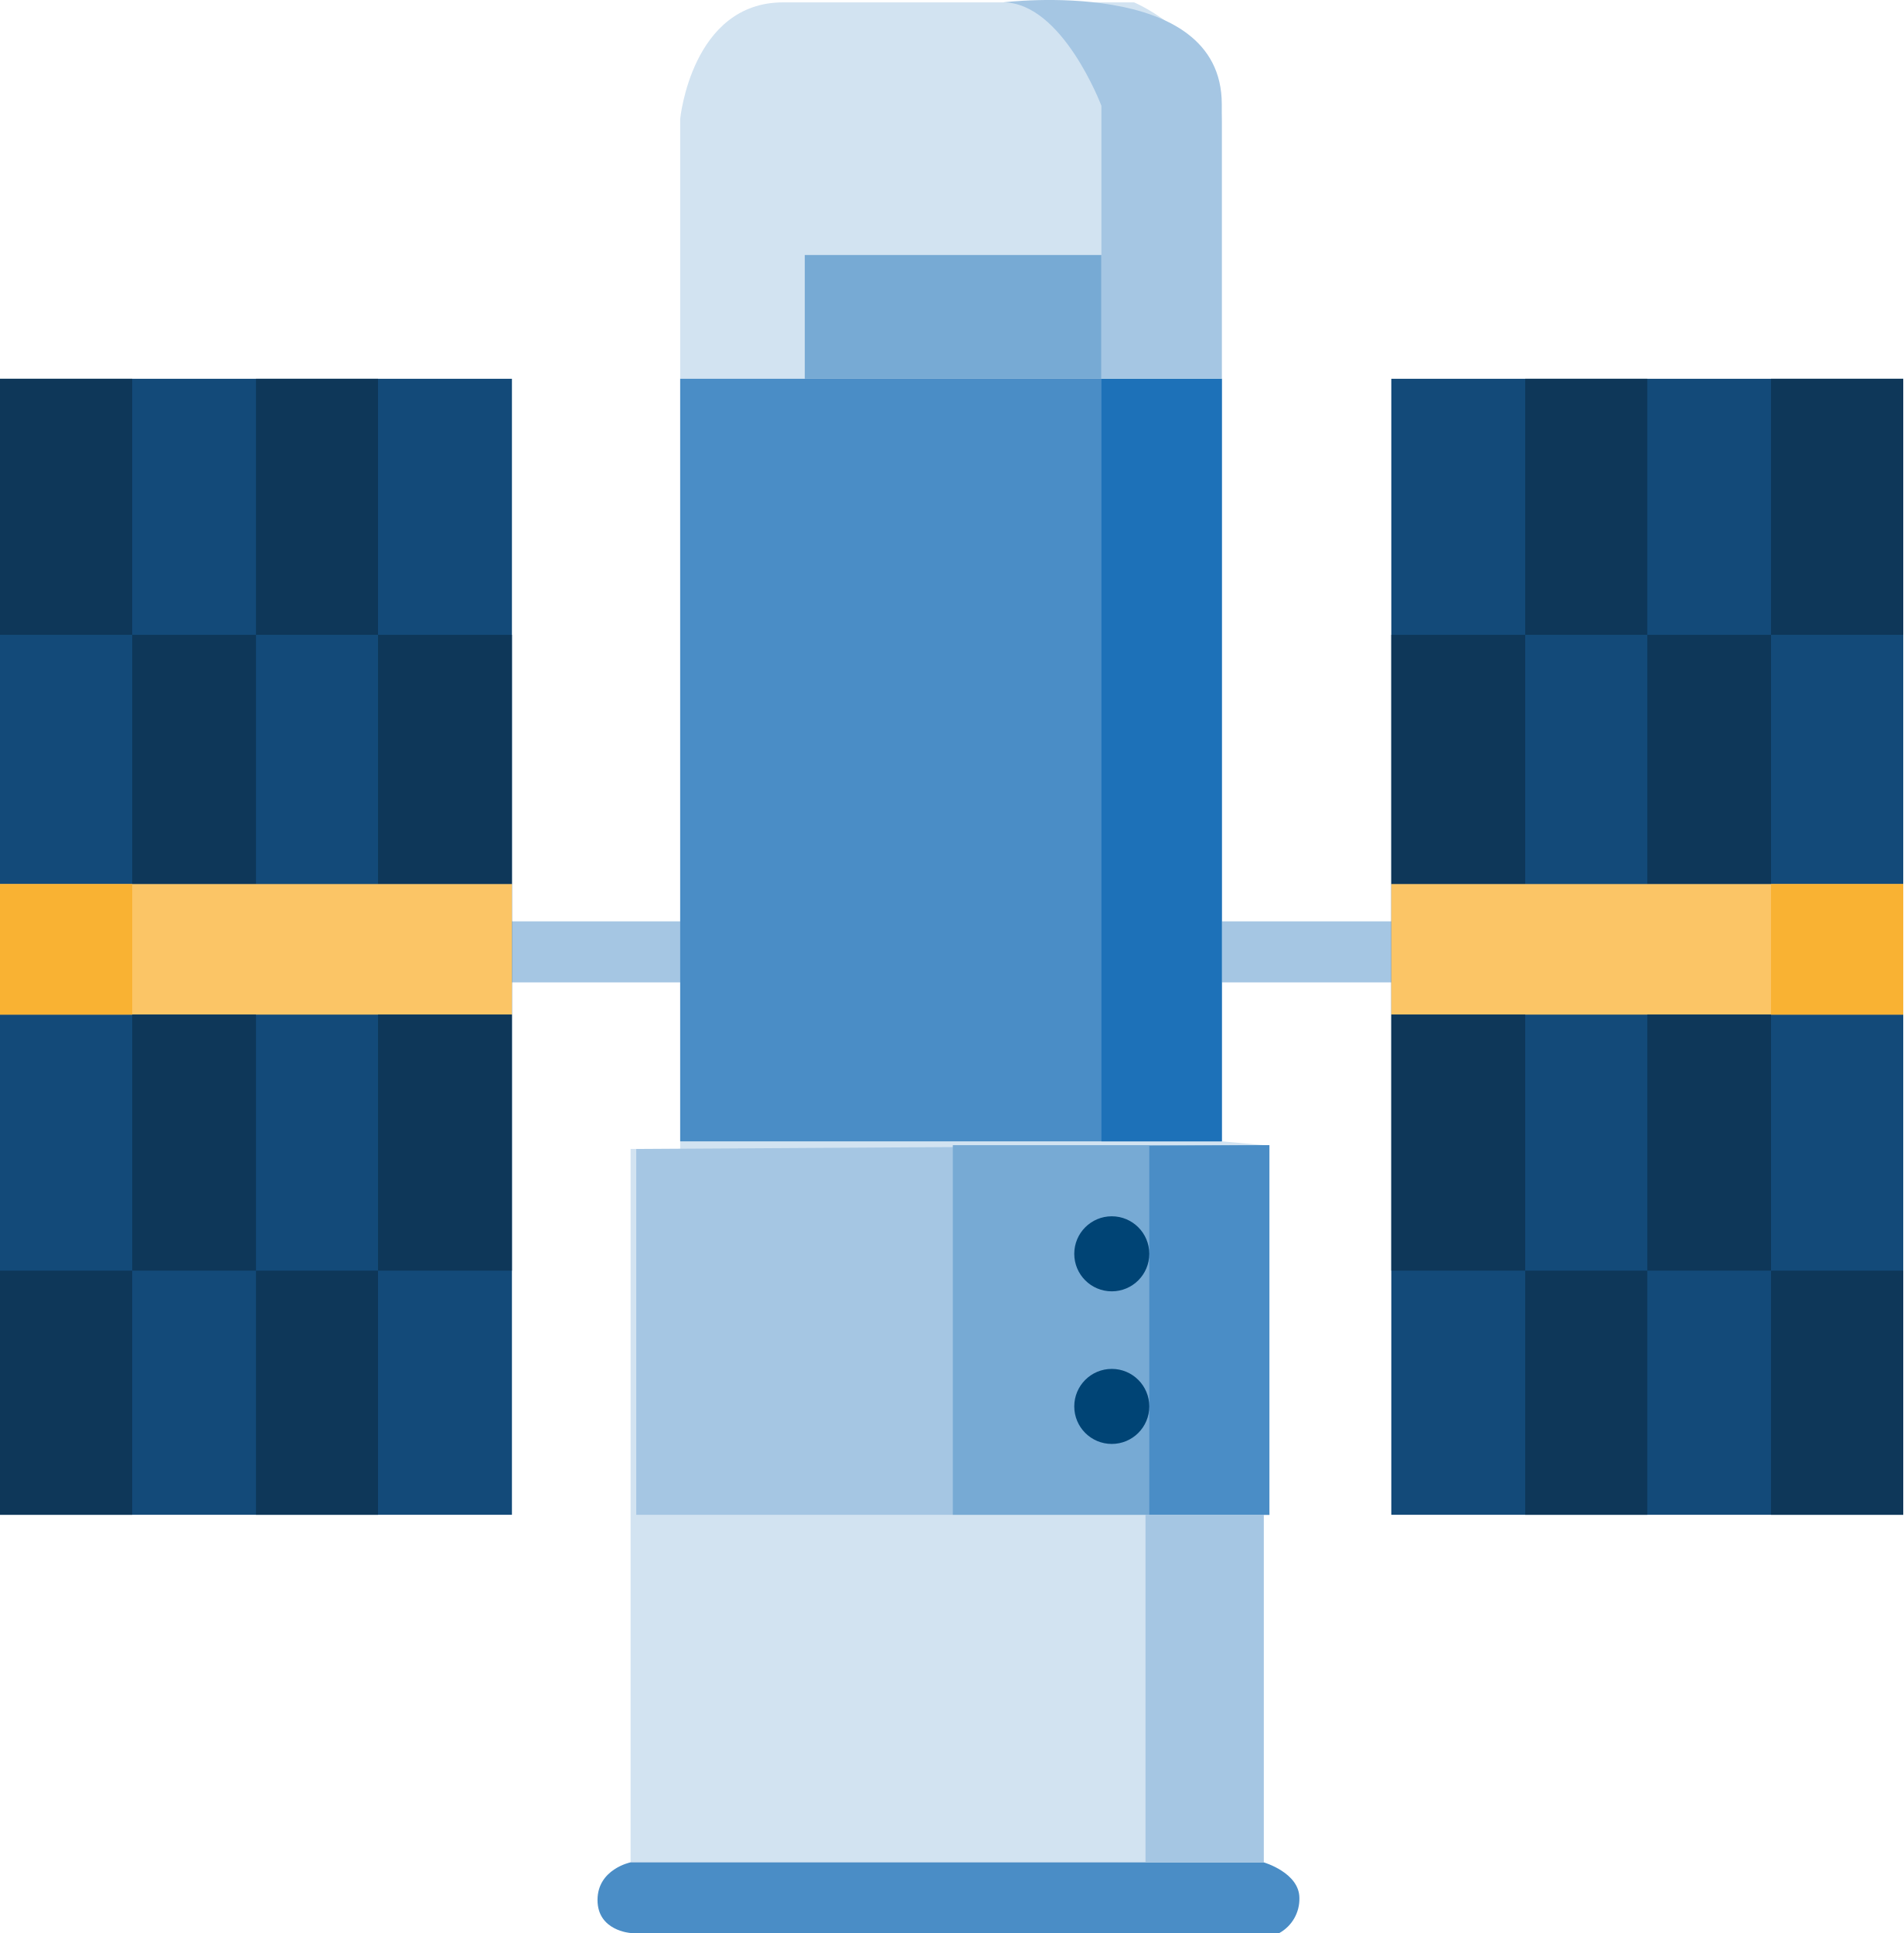
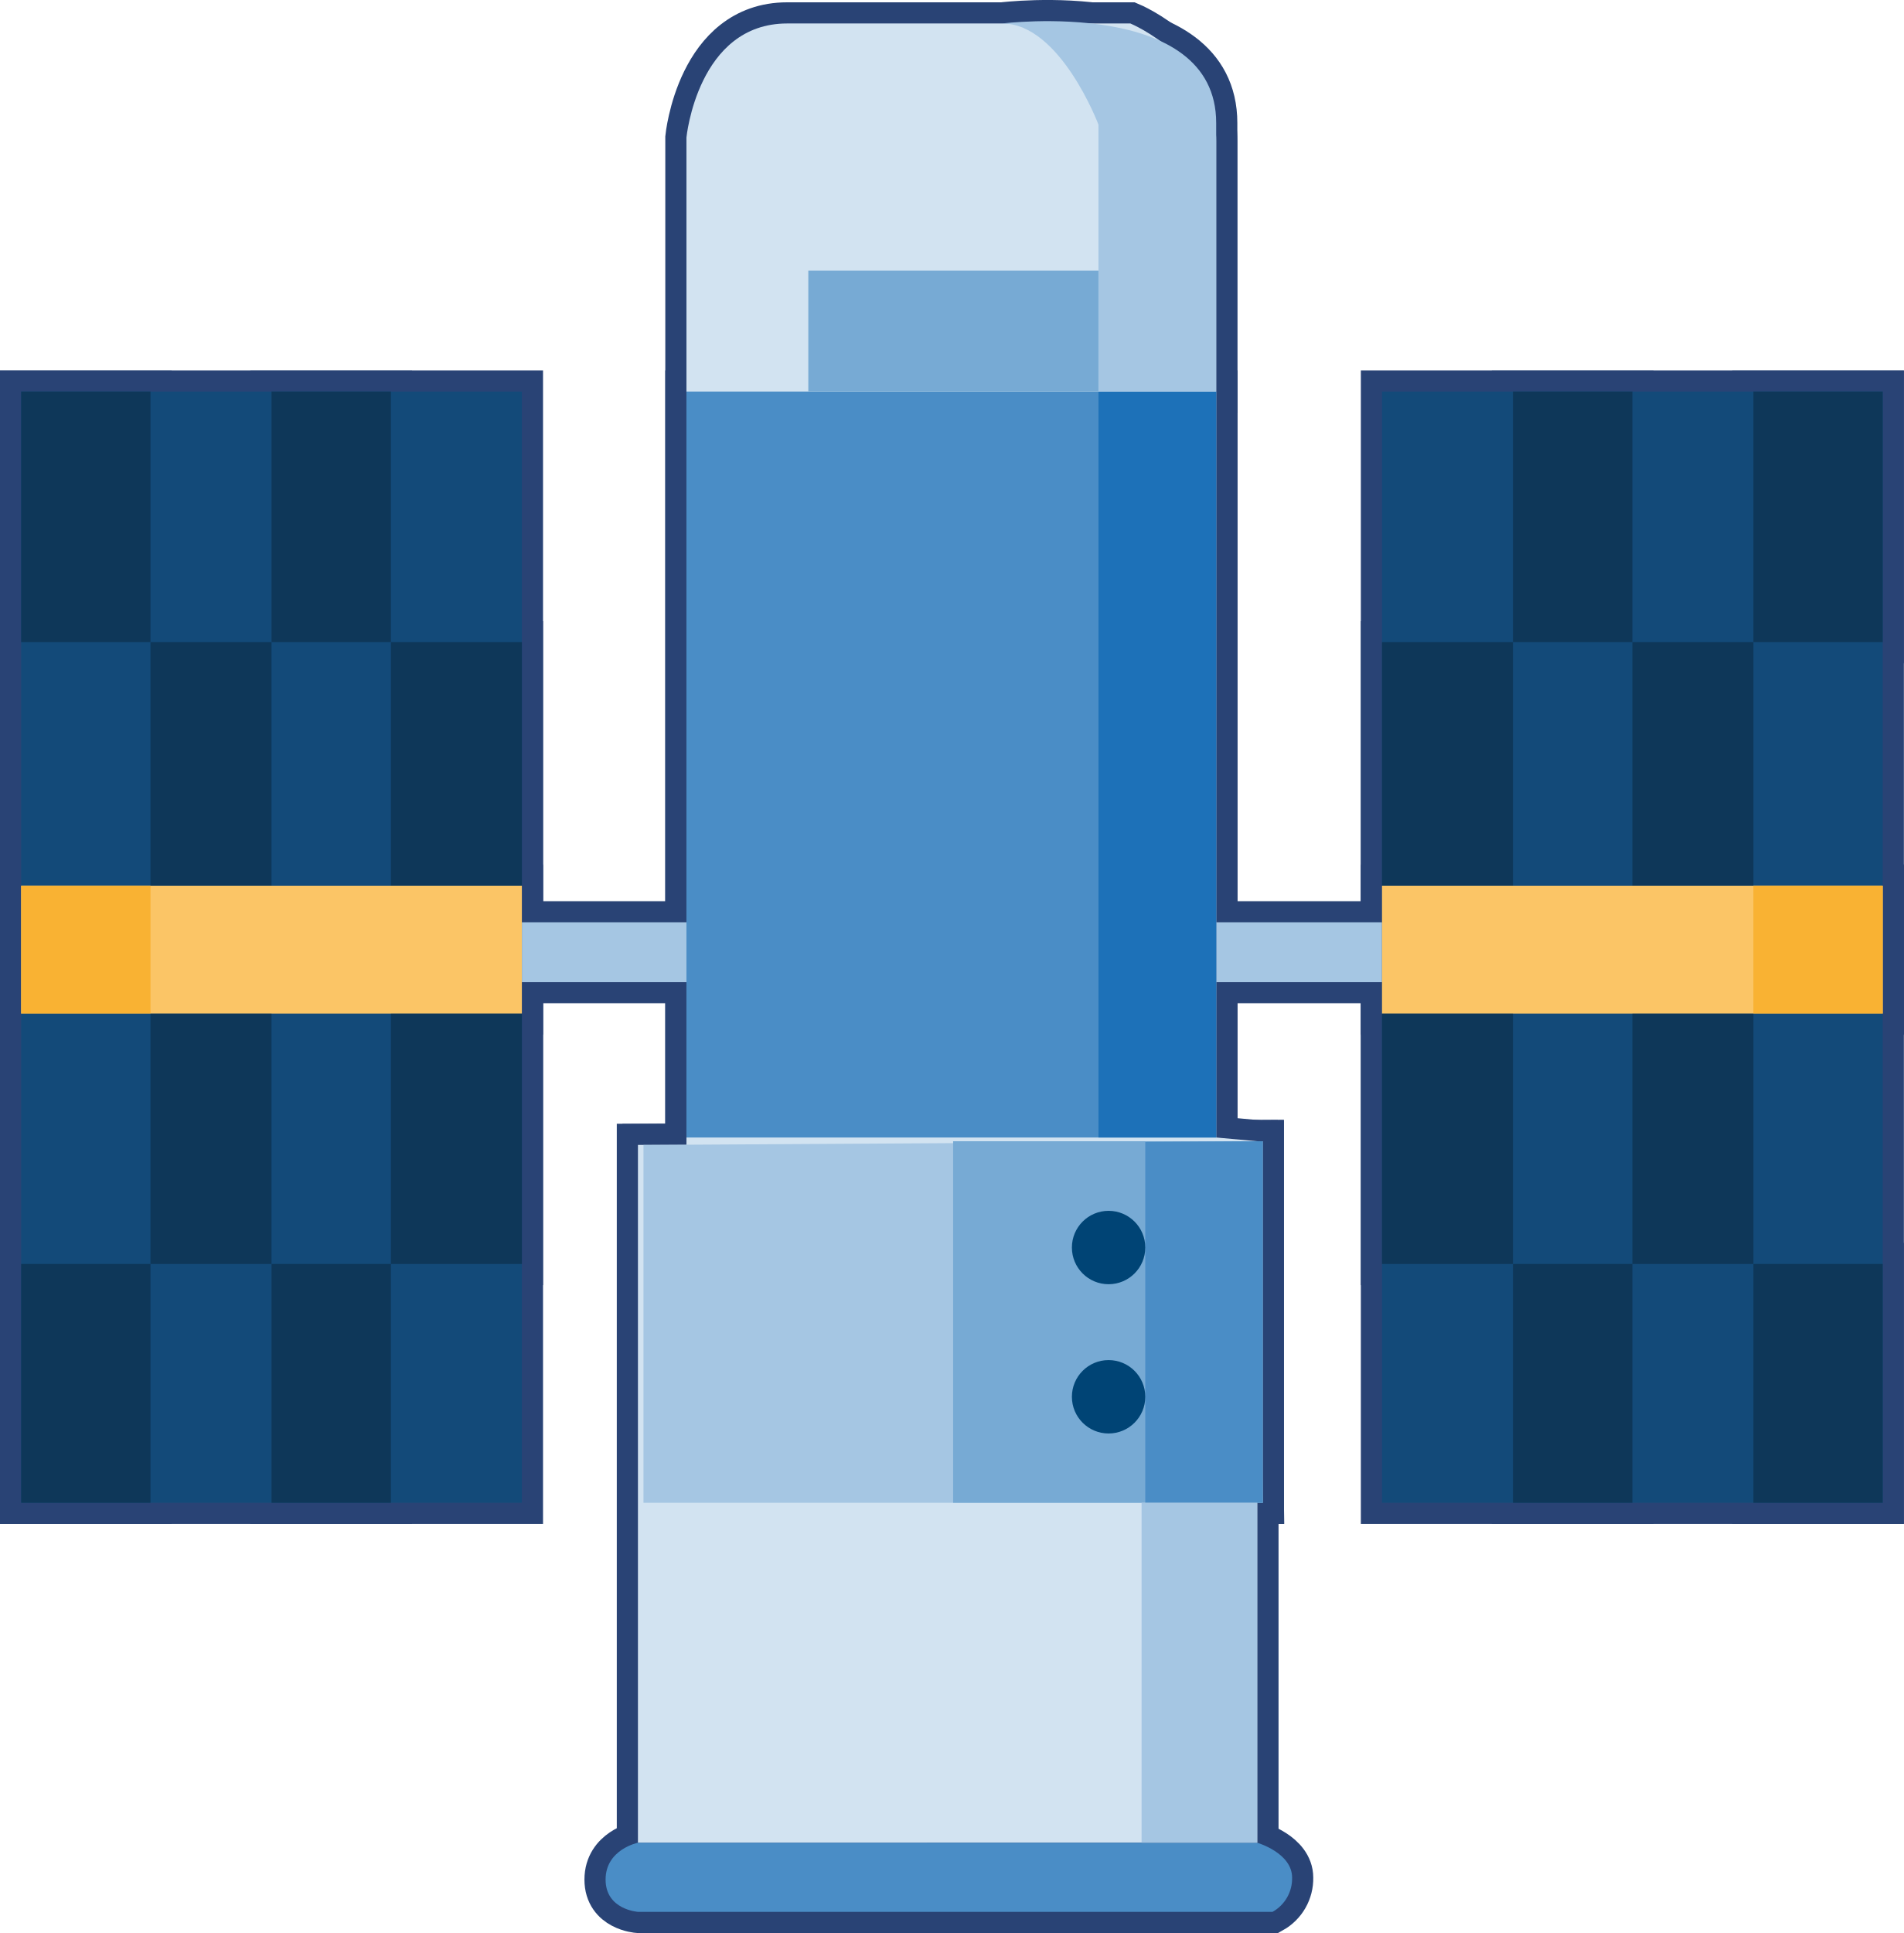
- <svg xmlns="http://www.w3.org/2000/svg" viewBox="0 0 836.16 849.06">
+ <svg xmlns="http://www.w3.org/2000/svg" viewBox="0 0 855.16 868.06">
  <defs>
-     <style>.cls-1{fill:#d2e3f1;}.cls-2{fill:#4a8dc6;}.cls-3{fill:#a5c6e3;}.cls-4{fill:#134a79;}.cls-5{fill:#0e3759;}.cls-6{fill:#fbc566;}.cls-7{fill:#f9b233;}.cls-8{fill:#77aad4;}.cls-9{fill:#1d71b8;}.cls-10{fill:#004475;}</style>
+     <style>.cls-1{fill:none;stroke:#294375;stroke-width:19px;}.cls-2{fill:#d2e3f1;}.cls-3{fill:#4a8dc6;}.cls-4{fill:#a5c6e3;}.cls-5{fill:#134a79;}.cls-6{fill:#0e3759;}.cls-7{fill:#fbc566;}.cls-8{fill:#f9b233;}.cls-9{fill:#77aad4;}.cls-10{fill:#1d71b8;}.cls-11{fill:#004475;}</style>
  </defs>
-   <g id="Layer_2" data-name="Layer 2">
-     <path class="cls-1" d="M472.53,886.38V573h21.79V120.59s5-51.2,45.24-51.2H693.72s38.54,16,38.54,52.88v447.4l18.43,1.68v315Z" transform="translate(-195.49 -68.35)" />
-     <path class="cls-2" d="M472.53,917.41S458,916.48,458,902.92s14.49-16.54,14.49-16.54H750.69s15.67,4.53,15.67,15.67a17.13,17.13,0,0,1-8.78,15.36Z" transform="translate(-195.49 -68.35)" />
-     <rect class="cls-3" x="536.77" y="404.7" width="78.2" height="26.81" />
-     <rect class="cls-4" x="611.25" y="166.38" width="224.91" height="498.98" />
-     <rect class="cls-5" x="670.08" y="166.38" width="53.62" height="112.46" />
-     <rect class="cls-5" x="778.07" y="166.38" width="58.09" height="112.46" />
-     <rect class="cls-5" x="723.71" y="278.84" width="54.37" height="109.48" />
-     <rect class="cls-5" x="611.25" y="278.84" width="58.83" height="109.48" />
-     <rect class="cls-6" x="611.25" y="388.31" width="224.91" height="57.35" />
-     <rect class="cls-7" x="778.07" y="388.31" width="58.09" height="57.35" />
-     <rect class="cls-5" x="723.71" y="445.66" width="54.37" height="112.46" />
-     <rect class="cls-5" x="778.07" y="558.12" width="58.09" height="107.24" />
-     <rect class="cls-5" x="670.08" y="558.12" width="53.62" height="107.24" />
-     <rect class="cls-5" x="611.25" y="445.66" width="58.83" height="112.46" />
-     <rect class="cls-3" x="221.19" y="404.7" width="78.2" height="26.81" />
-     <rect class="cls-4" y="166.38" width="224.91" height="498.98" />
-     <rect class="cls-5" x="112.46" y="166.38" width="53.62" height="112.46" />
-     <rect class="cls-5" y="166.38" width="58.09" height="112.46" />
-     <rect class="cls-5" x="58.09" y="278.84" width="54.37" height="109.48" />
-     <rect class="cls-5" x="166.08" y="278.84" width="58.83" height="109.48" />
-     <rect class="cls-6" y="388.31" width="224.91" height="57.35" />
-     <rect class="cls-7" y="388.31" width="58.09" height="57.35" />
-     <rect class="cls-5" x="58.09" y="445.66" width="54.37" height="112.46" />
-     <rect class="cls-5" y="558.12" width="58.09" height="107.24" />
-     <rect class="cls-5" x="112.46" y="558.12" width="53.62" height="107.24" />
-     <rect class="cls-5" x="166.08" y="445.66" width="58.83" height="112.46" />
-   </g>
-   <g id="Layer_4" data-name="Layer 4">
-     <polygon class="cls-3" points="279.53 504.68 279.53 665.36 557.69 665.36 557.69 503 279.53 504.68" />
-     <polygon class="cls-8" points="418.61 503 418.61 665.36 557.69 665.36 555.21 503 418.61 503" />
-     <polygon class="cls-2" points="504.92 503.32 504.92 665.36 557.69 665.36 557.69 503 504.92 503.32" />
-     <rect class="cls-3" x="503.26" y="665.36" width="51.95" height="152.67" />
-     <rect class="cls-2" x="298.83" y="166.38" width="237.95" height="334.95" />
-     <rect class="cls-9" x="483.9" y="166.38" width="52.88" height="334.95" />
-     <rect class="cls-8" x="353.57" y="112.01" width="130.33" height="54.37" />
-     <path class="cls-3" d="M636.19,69.39s96.07-11.91,96.07,44.69V234.73H679.38V114.82S662.26,69.39,636.19,69.39Z" transform="translate(-195.49 -68.35)" />
-   </g>
  <g id="Layer_3" data-name="Layer 3">
-     <circle class="cls-10" cx="488.44" cy="550.73" r="16.48" />
-     <circle class="cls-10" cx="488.44" cy="617.76" r="16.48" />
+     <path class="cls-1" d="M472.53,886.38V573h21.79V120.59s5-51.2,45.24-51.2H693.72s38.54,16,38.54,52.88v447.4l18.43,1.68v315Z" transform="translate(-185.99 -58.85)" />
+     <path class="cls-1" d="M472.53,917.41S458,916.48,458,902.92s14.49-16.54,14.49-16.54H750.69s15.67,4.53,15.67,15.67a17.13,17.13,0,0,1-8.78,15.36Z" transform="translate(-185.99 -58.85)" />
+     <rect class="cls-1" x="546.27" y="414.2" width="78.2" height="26.81" />
+     <rect class="cls-1" x="620.75" y="175.88" width="224.91" height="498.98" />
+     <rect class="cls-1" x="679.58" y="175.88" width="53.62" height="112.46" />
+     <rect class="cls-1" x="787.57" y="175.88" width="58.09" height="112.46" />
+     <rect class="cls-1" x="733.21" y="288.34" width="54.37" height="109.48" />
+     <rect class="cls-1" x="620.75" y="288.34" width="58.83" height="109.48" />
+     <rect class="cls-1" x="620.75" y="397.81" width="224.91" height="57.35" />
+     <rect class="cls-1" x="787.57" y="397.81" width="58.09" height="57.35" />
+     <rect class="cls-1" x="733.21" y="455.16" width="54.37" height="112.46" />
+     <rect class="cls-1" x="787.57" y="567.62" width="58.09" height="107.24" />
+     <rect class="cls-1" x="679.58" y="567.62" width="53.62" height="107.24" />
+     <rect class="cls-1" x="620.75" y="455.16" width="58.83" height="112.46" />
+     <rect class="cls-1" x="230.69" y="414.2" width="78.2" height="26.81" />
+     <rect class="cls-1" x="9.5" y="175.88" width="224.91" height="498.98" />
+     <rect class="cls-1" x="121.96" y="175.88" width="53.62" height="112.46" />
+     <rect class="cls-1" x="9.5" y="175.88" width="58.09" height="112.46" />
+     <rect class="cls-1" x="67.59" y="288.34" width="54.37" height="109.48" />
+     <rect class="cls-1" x="175.58" y="288.34" width="58.83" height="109.48" />
+     <rect class="cls-1" x="9.5" y="397.81" width="224.91" height="57.35" />
+     <rect class="cls-1" x="9.5" y="397.81" width="58.09" height="57.35" />
+     <rect class="cls-1" x="67.59" y="455.16" width="54.37" height="112.46" />
+     <rect class="cls-1" x="9.5" y="567.62" width="58.09" height="107.24" />
+     <rect class="cls-1" x="121.96" y="567.62" width="53.62" height="107.24" />
+     <rect class="cls-1" x="175.58" y="455.16" width="58.83" height="112.46" />
+     <polygon class="cls-1" points="289.03 514.18 289.03 674.86 567.19 674.86 567.19 512.5 289.03 514.18" />
+     <polygon class="cls-1" points="428.11 512.5 428.11 674.86 567.19 674.86 564.71 512.5 428.11 512.5" />
+     <polygon class="cls-1" points="514.42 512.82 514.42 674.86 567.19 674.86 567.19 512.5 514.42 512.82" />
+     <rect class="cls-1" x="512.76" y="674.86" width="51.95" height="152.67" />
+     <rect class="cls-1" x="308.33" y="175.88" width="237.95" height="334.95" />
+     <rect class="cls-1" x="493.4" y="175.88" width="52.88" height="334.95" />
+     <rect class="cls-1" x="363.07" y="121.51" width="130.33" height="54.37" />
+     <path class="cls-1" d="M636.19,69.39s96.07-11.91,96.07,44.69V234.73H679.38V114.82S662.26,69.39,636.19,69.39Z" transform="translate(-185.99 -58.85)" />
+     <circle class="cls-1" cx="497.94" cy="560.23" r="16.48" />
+     <circle class="cls-1" cx="497.94" cy="627.26" r="16.48" />
+     <path class="cls-2" d="M472.53,886.38V573h21.79V120.59s5-51.2,45.24-51.2H693.72s38.54,16,38.54,52.88v447.4l18.43,1.68v315Z" transform="translate(-185.99 -58.85)" />
+     <path class="cls-3" d="M472.53,917.41S458,916.48,458,902.92s14.49-16.54,14.49-16.54H750.69s15.67,4.53,15.67,15.67a17.13,17.13,0,0,1-8.78,15.36Z" transform="translate(-185.99 -58.85)" />
+     <rect class="cls-4" x="546.27" y="414.2" width="78.2" height="26.81" />
+     <rect class="cls-5" x="620.75" y="175.88" width="224.91" height="498.98" />
+     <rect class="cls-6" x="679.58" y="175.88" width="53.62" height="112.46" />
+     <rect class="cls-6" x="787.57" y="175.88" width="58.09" height="112.46" />
+     <rect class="cls-6" x="733.21" y="288.34" width="54.37" height="109.48" />
+     <rect class="cls-6" x="620.75" y="288.34" width="58.83" height="109.48" />
+     <rect class="cls-7" x="620.75" y="397.81" width="224.91" height="57.35" />
+     <rect class="cls-8" x="787.57" y="397.81" width="58.09" height="57.35" />
+     <rect class="cls-6" x="733.21" y="455.16" width="54.37" height="112.46" />
+     <rect class="cls-6" x="787.57" y="567.62" width="58.09" height="107.24" />
+     <rect class="cls-6" x="679.58" y="567.62" width="53.62" height="107.24" />
+     <rect class="cls-6" x="620.75" y="455.16" width="58.83" height="112.46" />
+     <rect class="cls-4" x="230.69" y="414.2" width="78.2" height="26.81" />
+     <rect class="cls-5" x="9.5" y="175.88" width="224.91" height="498.98" />
+     <rect class="cls-6" x="121.96" y="175.88" width="53.62" height="112.46" />
+     <rect class="cls-6" x="9.5" y="175.88" width="58.09" height="112.46" />
+     <rect class="cls-6" x="67.59" y="288.34" width="54.37" height="109.48" />
+     <rect class="cls-6" x="175.58" y="288.34" width="58.83" height="109.48" />
+     <rect class="cls-7" x="9.5" y="397.81" width="224.91" height="57.35" />
+     <rect class="cls-8" x="9.5" y="397.81" width="58.09" height="57.35" />
+     <rect class="cls-6" x="67.59" y="455.16" width="54.37" height="112.46" />
+     <rect class="cls-6" x="9.5" y="567.62" width="58.09" height="107.24" />
+     <rect class="cls-6" x="121.96" y="567.62" width="53.62" height="107.24" />
+     <rect class="cls-6" x="175.58" y="455.16" width="58.83" height="112.46" />
+     <polygon class="cls-4" points="289.03 514.18 289.03 674.86 567.19 674.86 567.19 512.5 289.03 514.18" />
+     <polygon class="cls-9" points="428.11 512.5 428.11 674.86 567.19 674.86 564.71 512.5 428.11 512.5" />
+     <polygon class="cls-3" points="514.42 512.82 514.42 674.86 567.19 674.86 567.19 512.5 514.42 512.82" />
+     <rect class="cls-4" x="512.76" y="674.86" width="51.95" height="152.67" />
+     <rect class="cls-3" x="308.33" y="175.88" width="237.95" height="334.95" />
+     <rect class="cls-10" x="493.4" y="175.88" width="52.88" height="334.95" />
+     <rect class="cls-9" x="363.07" y="121.51" width="130.33" height="54.37" />
+     <path class="cls-4" d="M636.19,69.39s96.07-11.91,96.07,44.69V234.73H679.38V114.82S662.26,69.39,636.19,69.39Z" transform="translate(-185.99 -58.85)" />
+     <circle class="cls-11" cx="497.94" cy="560.23" r="16.48" />
+     <circle class="cls-11" cx="497.94" cy="627.26" r="16.48" />
  </g>
</svg>
